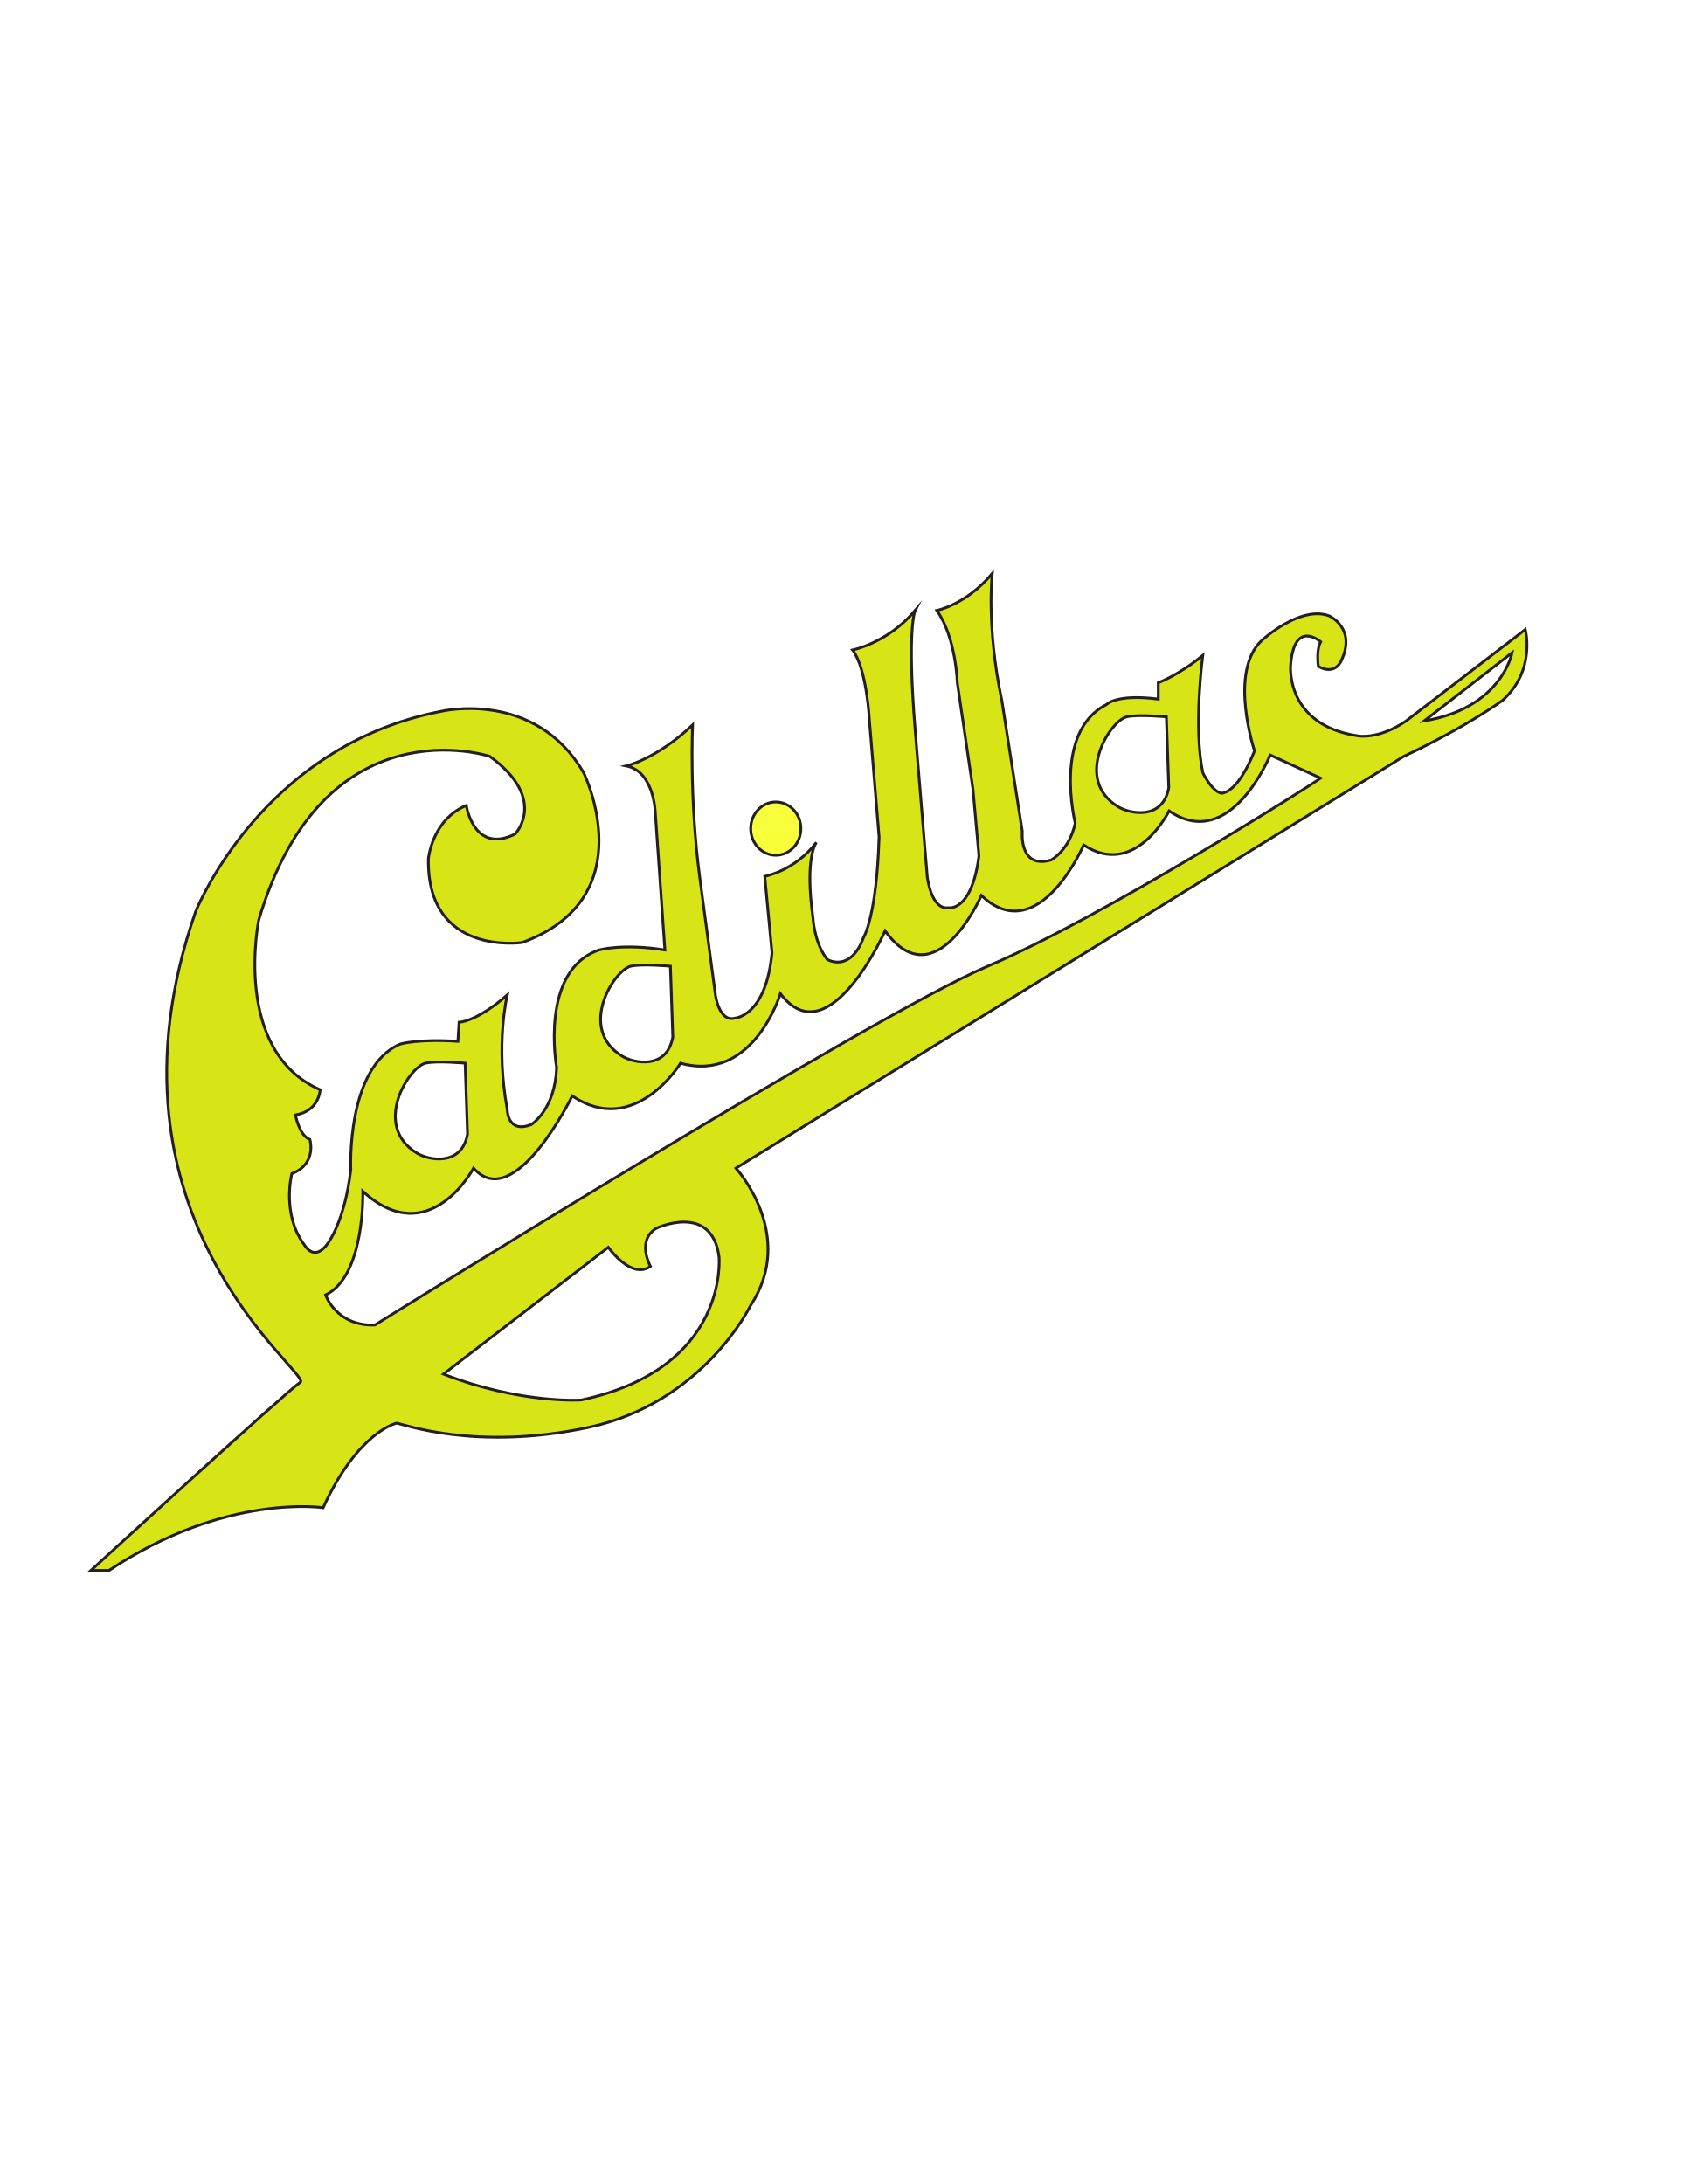
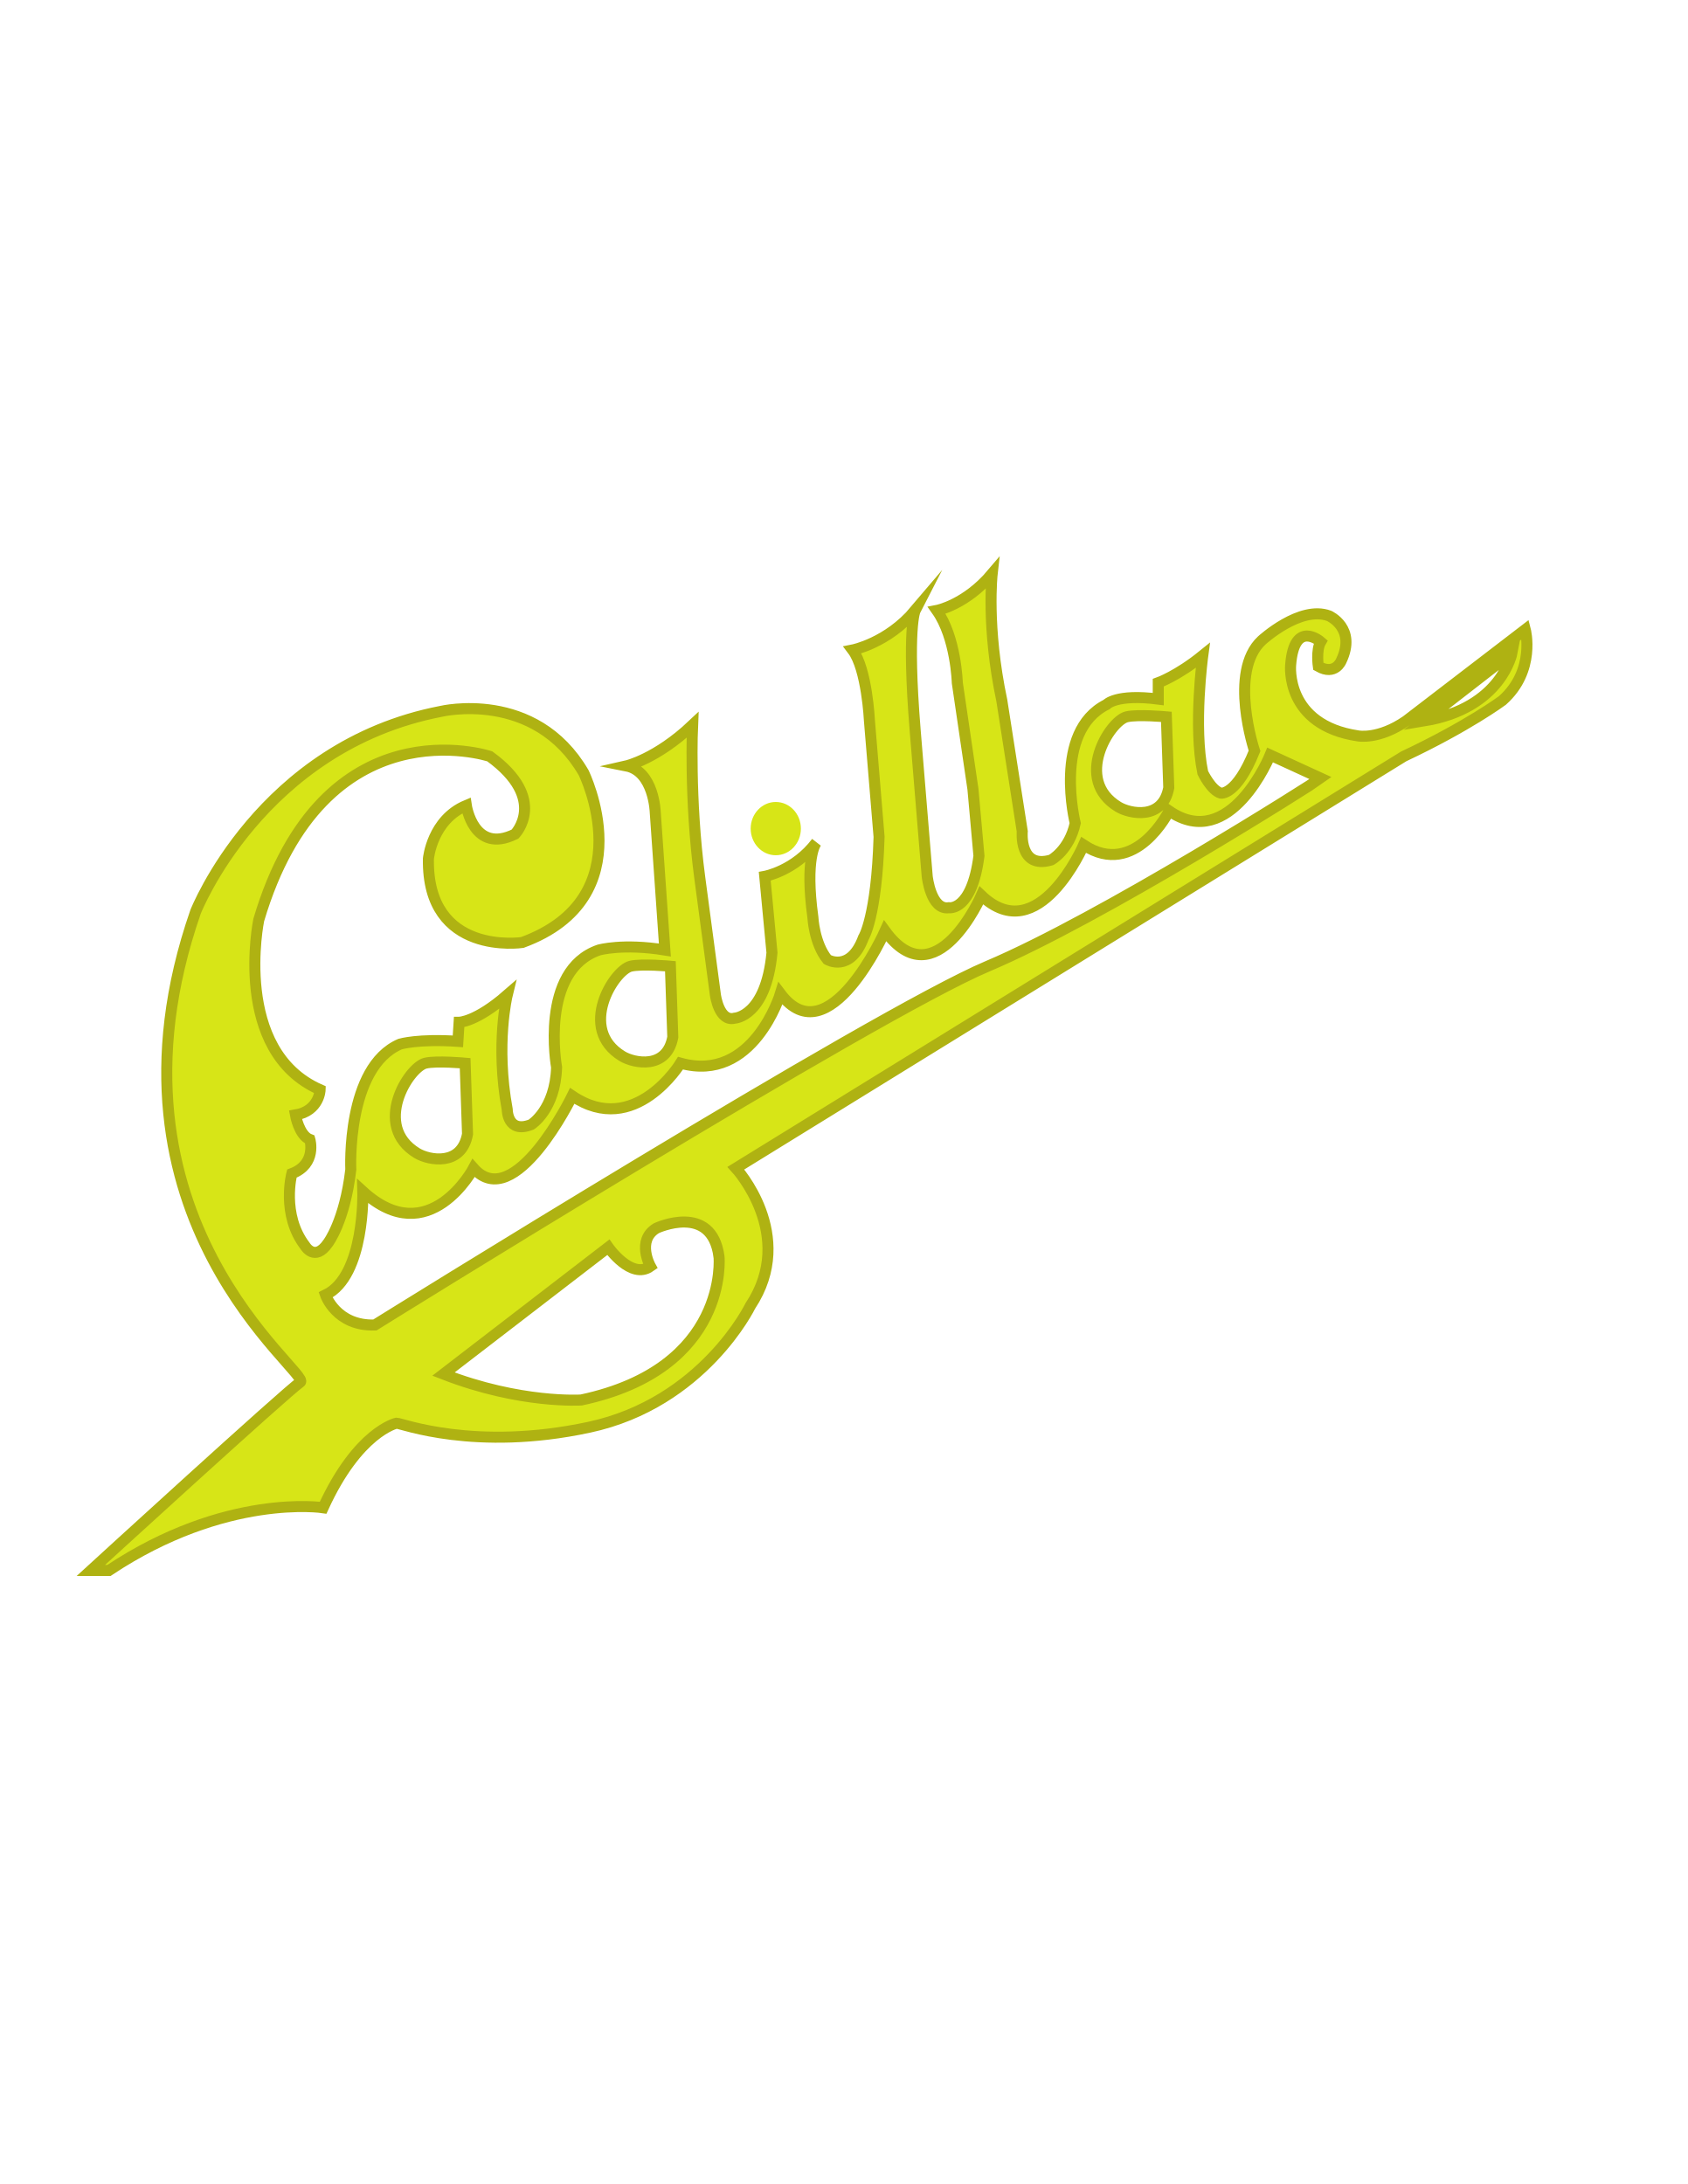
<svg xmlns="http://www.w3.org/2000/svg" version="1.1" id="Layer_1" x="0px" y="0px" width="612px" height="792px" viewBox="0 0 612 792" enable-background="new 0 0 612 792" xml:space="preserve">
  <path fill="#91702B" stroke="#231F20" stroke-miterlimit="10" d="M269.801,285.797" />
-   <path fill="#D7E517" stroke="#231F20" stroke-miterlimit="10" d="M553.059,228.295l-43.194,33.131  c-10.035,6.924-17.455,5.44-17.455,5.44c-26.617-3.957-24.435-25.714-24.435-25.714c1.31-16.813,10.908-8.407,10.908-8.407  c-1.746,2.967-0.873,8.901-0.873,8.901c6.107,3.461,8.291-1.978,8.291-1.978c5.674-11.867-4.362-16.319-4.362-16.319  c-10.474-3.954-24.435,8.902-24.435,8.902c-12.215,11.374-2.619,40.054-2.619,40.054c-6.545,16.319-12.219,15.33-12.219,15.33  c-3.49-0.991-6.543-7.419-6.543-7.419c-3.49-16.813,0-42.526,0-42.526c-9.164,7.418-16.145,9.89-16.145,9.89v5.935  c-15.273-1.979-18.763,1.979-18.763,1.979c-19.635,9.889-11.346,43.021-11.346,43.021c-2.182,9.89-8.728,13.353-8.728,13.353  c-11.78,3.461-10.473-10.385-10.473-10.385l-7.416-47.472c-5.672-26.704-3.49-45.988-3.49-45.988  c-9.6,11.372-20.071,13.351-20.071,13.351c6.981,9.89,7.418,26.208,7.418,26.208l5.672,38.571l2.182,24.23  c-2.617,20.275-10.908,18.791-10.908,18.791c-6.545,0.988-7.854-11.374-7.854-11.374l-4.363-52.911c-3.053-37.582,0-43.516,0-43.516  c-10.035,11.868-22.688,14.34-22.688,14.34c5.235,6.924,6.108,25.714,6.108,25.714l3.49,42.033  c-0.875,29.174-5.67,36.591-5.67,36.591c-4.801,12.858-13.093,7.914-13.093,7.914c-4.8-5.935-5.236-15.33-5.236-15.33  c-2.938-21.398,0.983-26.79,1.289-27.172c-7.853,10.361-18.741,12.337-18.741,12.337l2.619,27.693  c-2.185,23.24-13.528,23.736-13.528,23.736c-5.671,1.483-6.98-8.408-6.98-8.408l-5.673-42.526  c-3.837-28.771-2.617-55.384-2.617-55.384c-13.09,12.363-23.998,14.835-23.998,14.835c10.036,1.979,10.472,16.813,10.472,16.813  l3.49,49.945c-15.271-2.474-23.889,0-23.889,0c-21.708,7.417-15.38,42.527-15.38,42.527c-0.437,15.328-9.164,20.768-9.164,20.768  c-8.727,3.46-8.726-5.438-8.726-5.438c-4.363-23.734,0-41.54,0-41.54c-11.345,9.892-17.453,9.892-17.453,9.892l-0.437,6.921  c-14.398-0.987-20.942,0.991-20.942,0.991c-19.635,8.406-17.892,45.493-17.892,45.493c-2.181,18.79-8.289,26.702-8.289,26.702  c-4.8,6.923-8.291,0.987-8.291,0.987c-8.726-11.373-4.799-26.208-4.799-26.208c9.163-3.462,6.545-12.364,6.545-12.364  c-3.928-1.486-5.235-8.898-5.235-8.898c8.726-1.484,8.943-9.147,8.943-9.147c-32.069-14.093-22.253-61.565-22.253-61.565  c23.563-79.367,83.775-59.34,83.775-59.34c21.341,15.547,9.163,28.187,9.163,28.187c-15.054,7.418-17.672-10.384-17.672-10.384  c-12.435,5.191-13.743,19.285-13.743,19.285c-0.655,35.604,34.033,30.412,34.033,30.412c44.505-16.319,22.253-61.566,22.253-61.566  c-17.672-30.411-51.706-22.252-51.706-22.252c-65.448,12.61-89.011,72.692-89.011,72.692  c-38.615,111.262,42.542,167.635,37.961,170.603c-4.582,2.966-75.922,68.24-75.922,68.24H39.5  c42.324-28.187,77.667-22.748,77.667-22.748c12.653-27.69,26.615-30.658,26.615-30.658c1.745,0,28.361,10.386,69.813,1.483  c41.451-8.9,58.468-44.01,58.468-44.01c17.018-25.715-5.235-49.946-5.235-49.946L508.99,274.286  c23.127-10.88,35.778-20.273,35.778-20.273C556.984,243.13,553.059,228.295,553.059,228.295z M408.516,259.948  c3.947-0.959,14.4,0,14.4,0l0.871,25.713c-2.182,11.869-14.066,9.508-18.326,6.924C389.104,282.663,402.406,261.433,408.516,259.948  z M228.678,350.383c3.947-0.958,14.4,0,14.4,0l0.872,25.714c-2.183,11.868-14.069,9.507-18.326,6.923  C209.267,373.099,222.569,351.867,228.678,350.383z M154.253,385.547c3.947-0.96,14.4,0,14.4,0l0.871,25.711  c-2.182,11.868-14.068,9.506-18.325,6.925C134.842,408.259,148.145,387.03,154.253,385.547z M210.757,507.688  c0,0-22.034,1.48-49.959-9.396l59.777-45.988c0,0,8.289,11.867,15.271,6.922c0,0-5.236-9.394,2.182-13.845  c0,0,20.071-9.396,22.689,10.385C260.718,455.766,264.583,496.244,210.757,507.688z M358.02,350.438  C317.006,367.744,135.928,480.49,135.928,480.49c-13.963,0.492-17.89-10.881-17.89-10.881c14.399-6.922,13.523-37.583,13.523-37.583  c24.056,21.994,40.145-8.405,40.145-8.405c14.835,16.813,35.779-26.208,35.779-26.208c22.689,15.331,39.27-11.866,39.27-11.866  c26.408,7.345,36.216-25.22,36.216-25.22c17.451,23.24,37.958-22.748,37.958-22.748c18.328,25.219,34.908-12.856,34.908-12.856  c20.687,19.669,37.088-18.298,37.088-18.298c18.762,12.362,30.979-12.361,30.979-12.361c22.254,15.329,36.651-20.275,36.651-20.275  l18.326,8.407C476.266,284.174,399.033,333.129,358.02,350.438z M516.406,261.426l31.854-24.725  C548.26,236.701,544.555,256.802,516.406,261.426z" />
-   <ellipse fill="#F6FF39" stroke="#231F20" stroke-miterlimit="10" cx="281.294" cy="300.485" rx="9.103" ry="9.659" />
+   <path fill="#D7E517" stroke="#AFB212" stroke-width="4" stroke-miterlimit="10" d="M553.059,228.295l-43.192,33.131  c-10.035,6.924-17.455,5.44-17.455,5.44c-26.617-3.957-24.437-25.714-24.437-25.714c1.312-16.813,10.908-8.407,10.908-8.407  c-1.746,2.967-0.873,8.901-0.873,8.901c6.107,3.461,8.291-1.978,8.291-1.978c5.674-11.867-4.36-16.319-4.36-16.319  c-10.476-3.954-24.437,8.902-24.437,8.902c-12.215,11.374-2.619,40.054-2.619,40.054c-6.545,16.319-12.219,15.33-12.219,15.33  c-3.49-0.991-6.543-7.419-6.543-7.419c-3.49-16.813,0-42.526,0-42.526c-9.164,7.418-16.145,9.89-16.145,9.89v5.935  c-15.273-1.979-18.765,1.979-18.765,1.979c-19.635,9.889-11.346,43.021-11.346,43.021c-2.183,9.89-8.729,13.353-8.729,13.353  c-11.778,3.461-10.473-10.385-10.473-10.385l-7.416-47.472c-5.672-26.704-3.49-45.988-3.49-45.988  c-9.6,11.372-20.069,13.351-20.069,13.351c6.979,9.89,7.418,26.208,7.418,26.208l5.672,38.571l2.182,24.23  c-2.617,20.275-10.908,18.791-10.908,18.791c-6.545,0.988-7.854-11.374-7.854-11.374l-4.363-52.911c-3.053-37.582,0-43.516,0-43.516  c-10.035,11.868-22.688,14.34-22.688,14.34c5.233,6.924,6.106,25.714,6.106,25.714l3.49,42.033  c-0.875,29.174-5.67,36.591-5.67,36.591c-4.801,12.858-13.093,7.914-13.093,7.914c-4.8-5.935-5.236-15.33-5.236-15.33  c-2.938-21.398,0.983-26.79,1.289-27.172c-7.853,10.361-18.741,12.337-18.741,12.337l2.619,27.693  c-2.185,23.24-13.528,23.736-13.528,23.736c-5.671,1.483-6.98-8.408-6.98-8.408l-5.673-42.526  c-3.837-28.771-2.617-55.384-2.617-55.384c-13.09,12.363-23.998,14.835-23.998,14.835c10.036,1.979,10.472,16.813,10.472,16.813  l3.49,49.945c-15.271-2.474-23.889,0-23.889,0c-21.708,7.417-15.38,42.527-15.38,42.527c-0.437,15.33-9.164,20.768-9.164,20.768  c-8.727,3.46-8.726-5.438-8.726-5.438c-4.363-23.734,0-41.542,0-41.542c-11.345,9.892-17.453,9.892-17.453,9.892l-0.437,6.921  c-14.398-0.987-20.942,0.991-20.942,0.991c-19.635,8.406-17.892,45.493-17.892,45.493c-2.181,18.79-8.289,26.702-8.289,26.702  c-4.8,6.923-8.291,0.985-8.291,0.985c-8.726-11.373-4.799-26.208-4.799-26.208c9.163-3.462,6.545-12.362,6.545-12.362  c-3.928-1.486-5.235-8.898-5.235-8.898c8.726-1.484,8.943-9.147,8.943-9.147c-32.069-14.093-22.253-61.565-22.253-61.565  c23.563-79.367,83.775-59.34,83.775-59.34c21.341,15.547,9.163,28.187,9.163,28.187c-15.054,7.418-17.672-10.384-17.672-10.384  c-12.435,5.191-13.743,19.285-13.743,19.285c-0.655,35.604,34.033,30.412,34.033,30.412c44.505-16.319,22.253-61.566,22.253-61.566  c-17.672-30.411-51.706-22.252-51.706-22.252c-65.448,12.61-89.011,72.692-89.011,72.692  c-38.615,111.262,42.542,167.635,37.961,170.603c-4.582,2.966-75.922,68.24-75.922,68.24H39.5  c42.324-28.188,77.667-22.748,77.667-22.748c12.653-27.69,26.615-30.658,26.615-30.658c1.745,0,28.361,10.386,69.813,1.483  c41.451-8.9,58.468-44.012,58.468-44.012c17.018-25.715-5.235-49.944-5.235-49.944L508.99,274.286  c23.127-10.88,35.776-20.273,35.776-20.273C556.984,243.13,553.059,228.295,553.059,228.295z M408.516,259.948  c3.947-0.959,14.4,0,14.4,0l0.871,25.713c-2.182,11.869-14.066,9.508-18.326,6.924C389.104,282.663,402.406,261.433,408.516,259.948  z M228.678,350.383c3.947-0.958,14.4,0,14.4,0l0.872,25.714c-2.183,11.868-14.069,9.507-18.326,6.923  C209.267,373.099,222.569,351.867,228.678,350.383z M154.253,385.547c3.947-0.96,14.4,0,14.4,0l0.871,25.711  c-2.182,11.868-14.068,9.506-18.325,6.925C134.842,408.259,148.145,387.03,154.253,385.547z M210.757,507.688  c0,0-22.034,1.48-49.959-9.396l59.777-45.988c0,0,8.289,11.867,15.271,6.922c0,0-5.236-9.394,2.182-13.845  c0,0,20.071-9.396,22.689,10.385C260.718,455.766,264.583,496.244,210.757,507.688z M358.02,350.438  C317.006,367.744,135.928,480.49,135.928,480.49c-13.963,0.492-17.89-10.881-17.89-10.881c14.399-6.924,13.523-37.583,13.523-37.583  c24.056,21.992,40.145-8.405,40.145-8.405c14.835,16.813,35.779-26.208,35.779-26.208c22.689,15.331,39.27-11.866,39.27-11.866  c26.408,7.345,36.216-25.22,36.216-25.22c17.451,23.24,37.958-22.748,37.958-22.748c18.328,25.219,34.908-12.856,34.908-12.856  c20.688,19.669,37.088-18.298,37.088-18.298c18.762,12.362,30.979-12.361,30.979-12.361c22.254,15.329,36.649-20.275,36.649-20.275  l18.326,8.407C476.266,284.174,399.033,333.129,358.02,350.438z M516.406,261.426l31.854-24.725  C548.26,236.701,544.555,256.802,516.406,261.426z" />
+   <ellipse fill="#D7E517" cx="281.294" cy="300.485" rx="9.103" ry="9.659" />
</svg>
